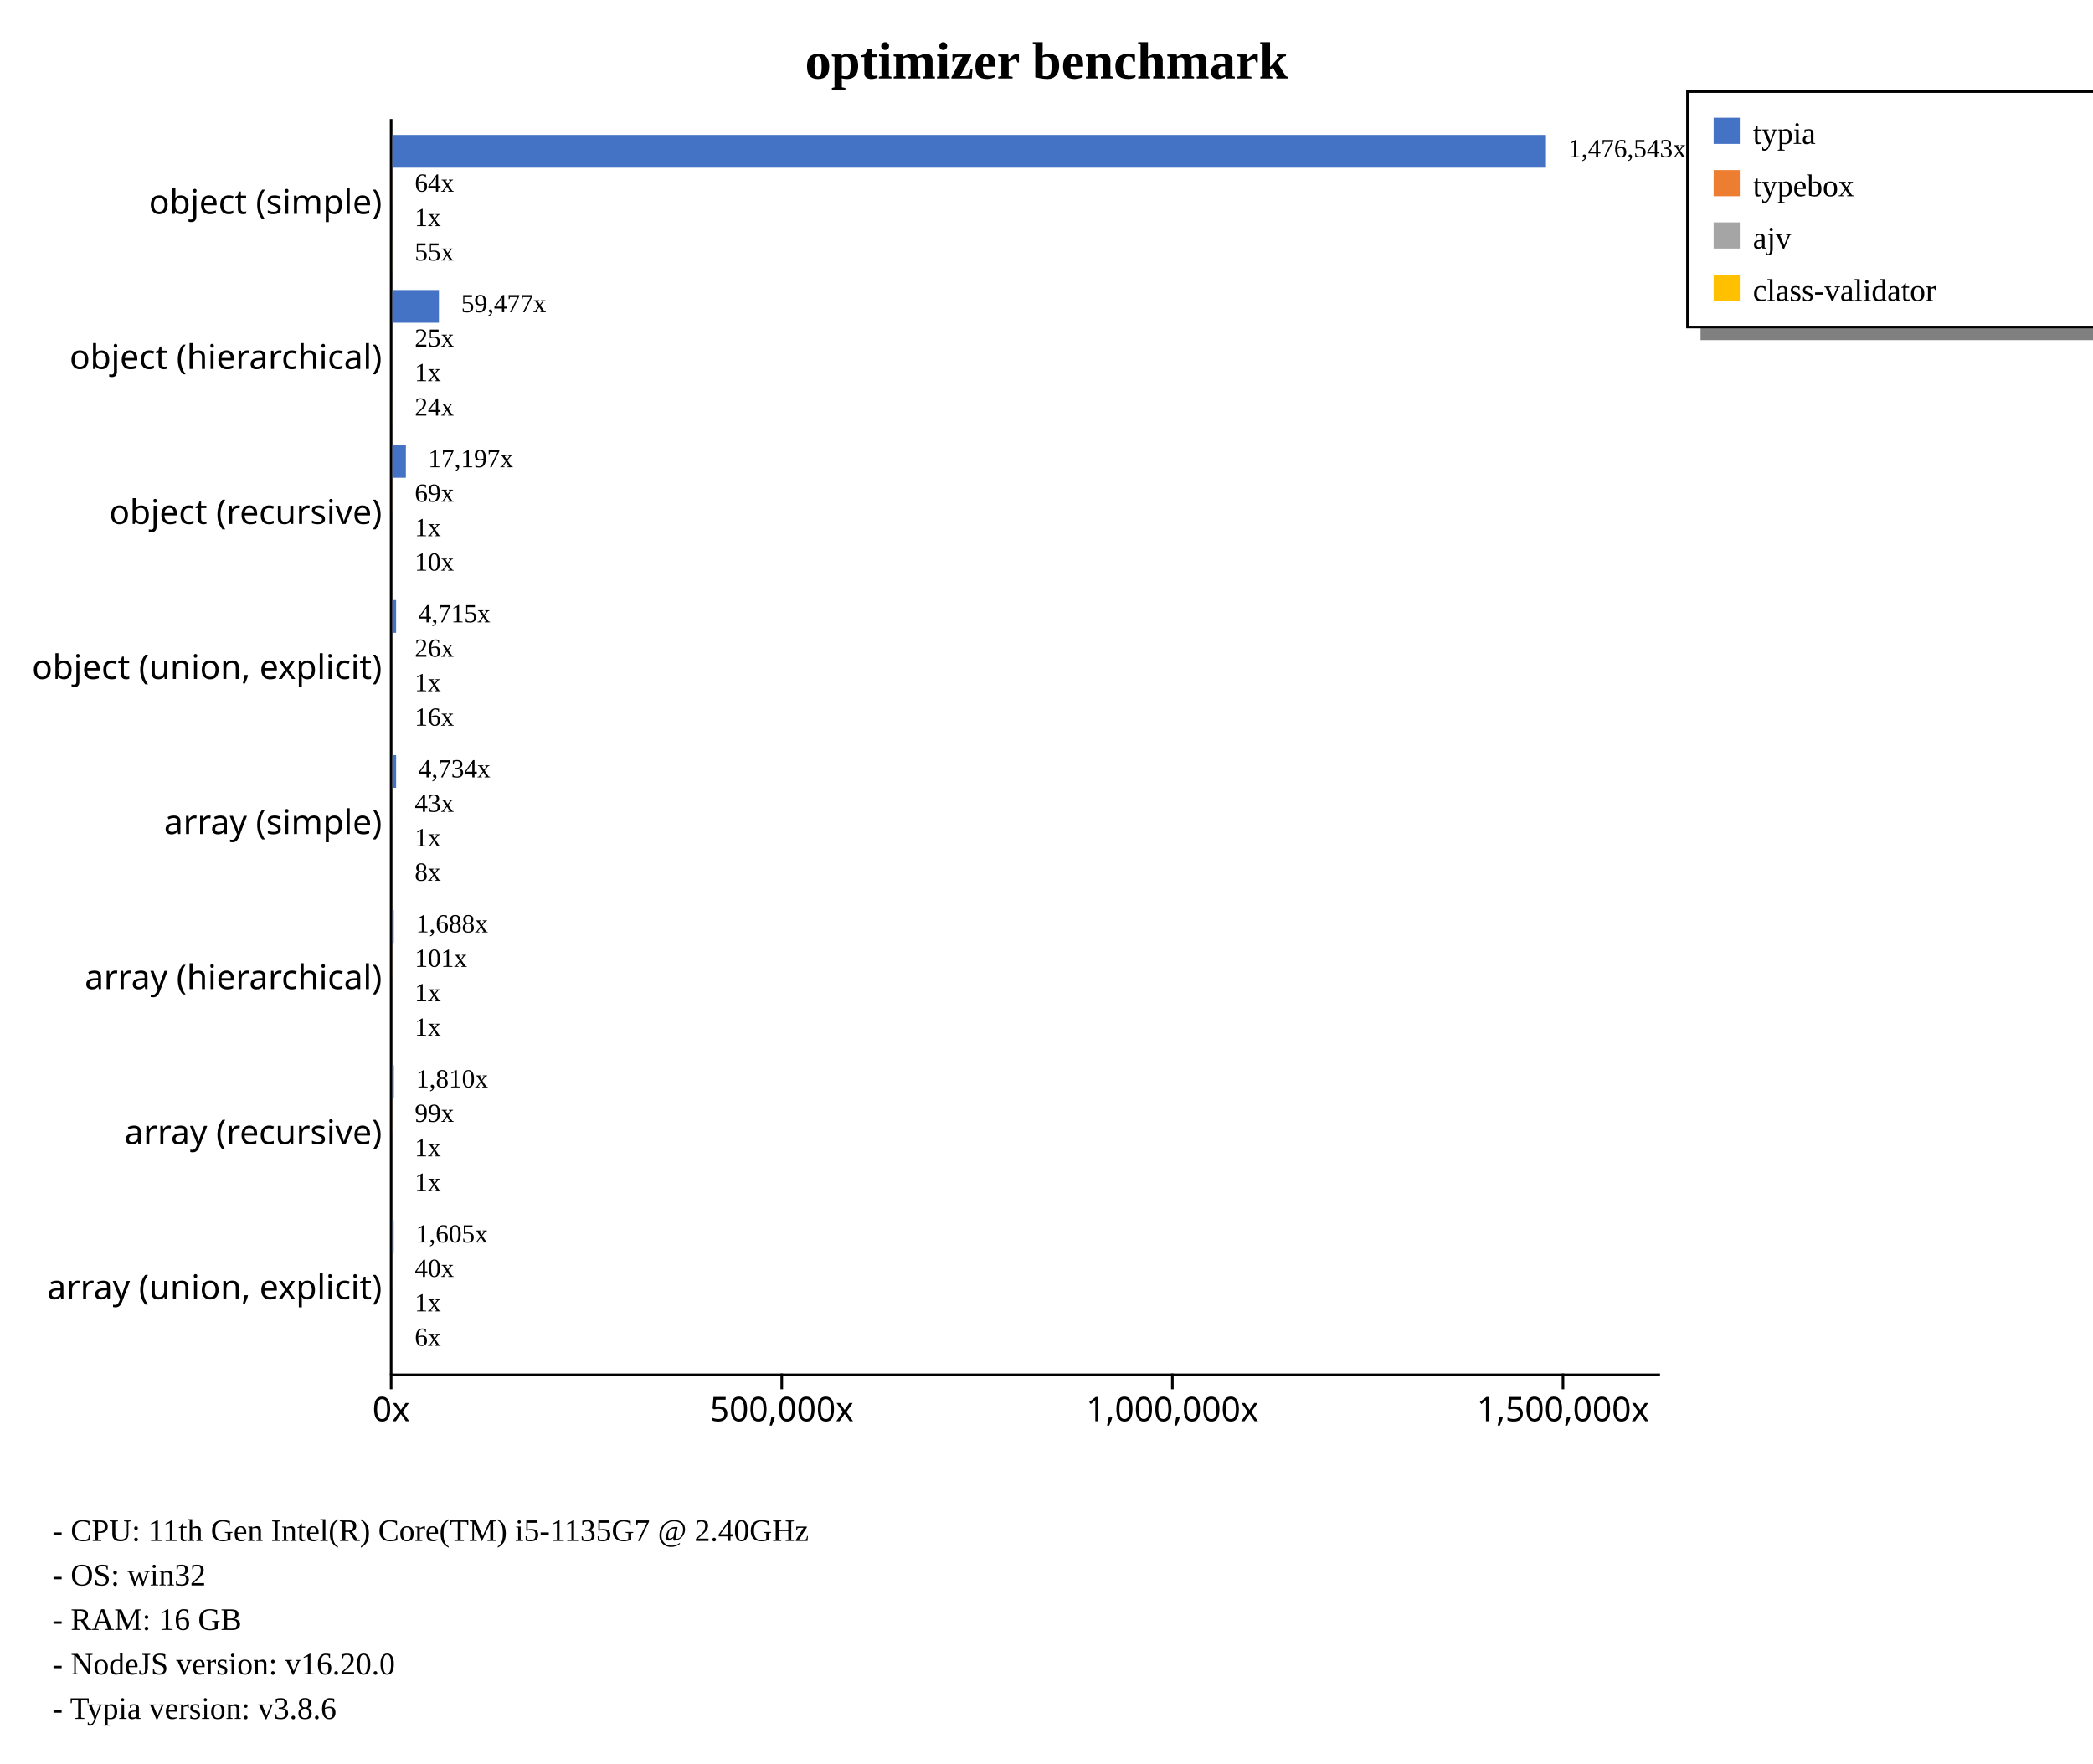
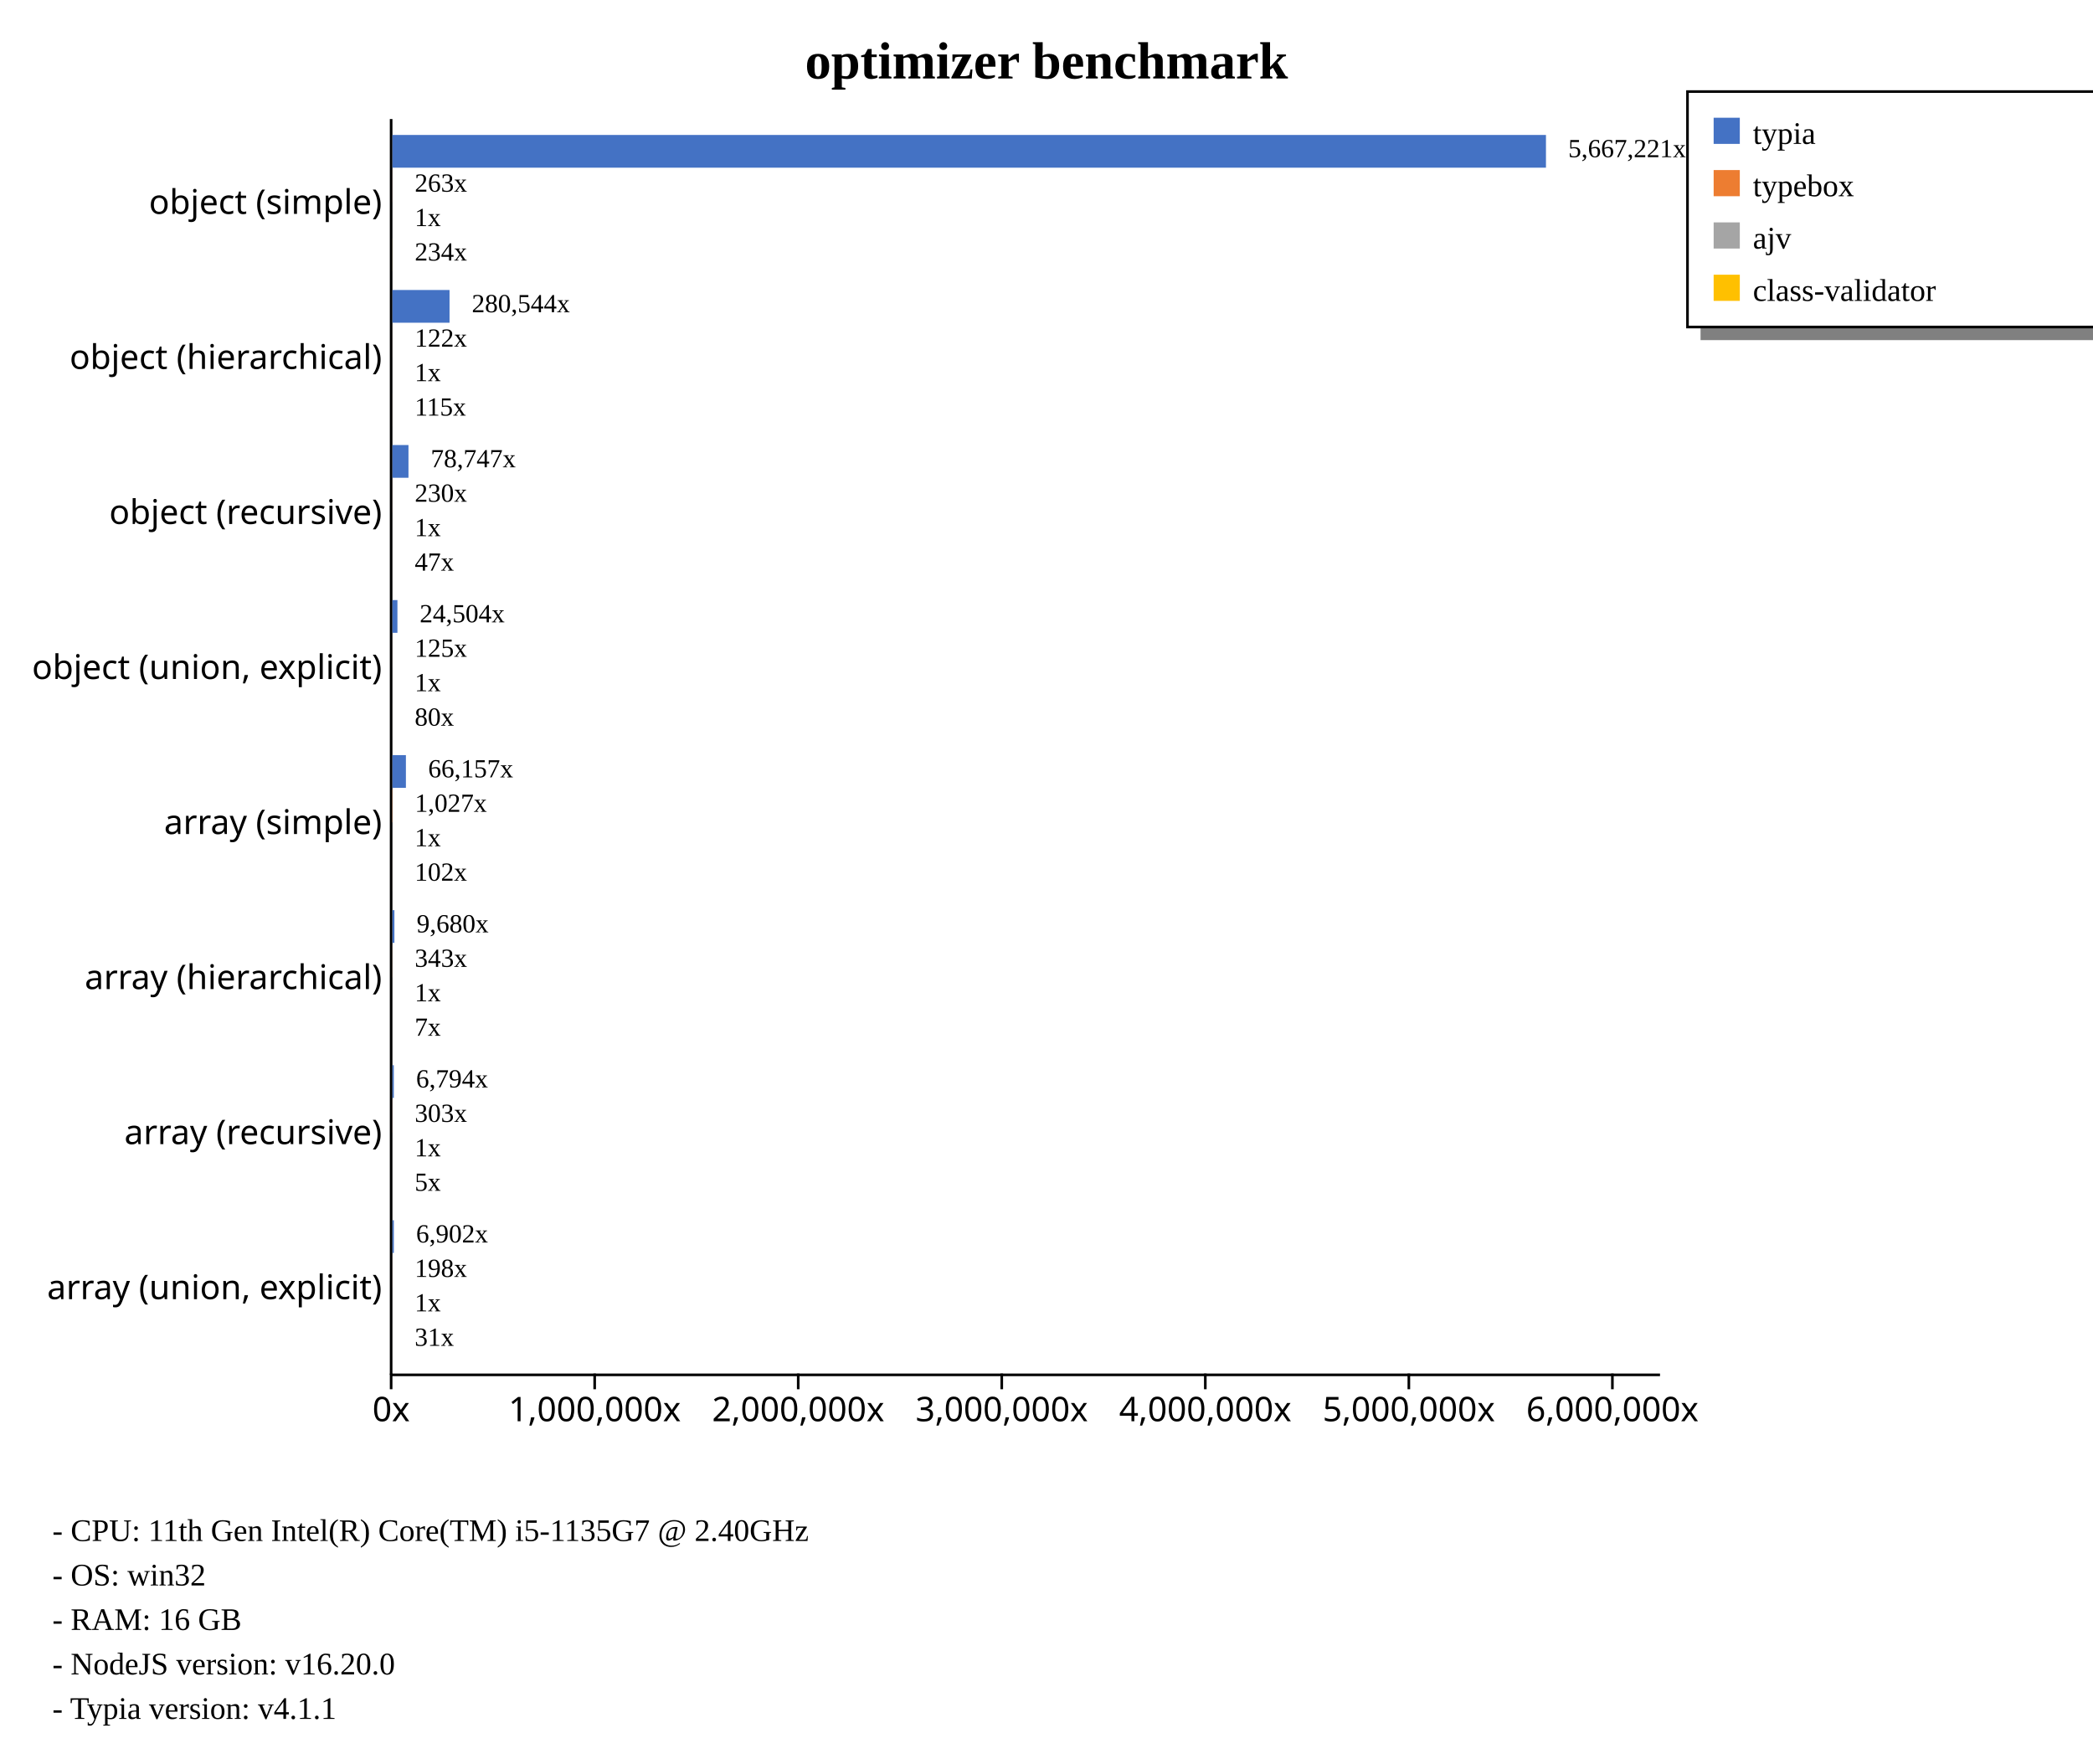
<svg xmlns="http://www.w3.org/2000/svg" width="800" height="674" style="background-color: white;">
  <g class="y axis" transform="translate(149,45)" fill="none" font-size="10" font-family="sans-serif" text-anchor="end" style="font-size: 13px;">
    <path class="domain" stroke="currentColor" d="M0.5,0.5V480.5" />
    <g class="tick" opacity="1" transform="translate(0,32.59259)" style="font-size: 13px;">
      <line stroke="currentColor" x2="0" />
      <text fill="currentColor" x="-3" dy="0.32em">object (simple)    </text>
    </g>
    <g class="tick" opacity="1" transform="translate(0,91.85185)" style="font-size: 13px;">
      <line stroke="currentColor" x2="0" />
      <text fill="currentColor" x="-3" dy="0.32em">object (hierarchical)    </text>
    </g>
    <g class="tick" opacity="1" transform="translate(0,151.1111)" style="font-size: 13px;">
      <line stroke="currentColor" x2="0" />
      <text fill="currentColor" x="-3" dy="0.32em">object (recursive)    </text>
    </g>
    <g class="tick" opacity="1" transform="translate(0,210.3704)" style="font-size: 13px;">
      <line stroke="currentColor" x2="0" />
      <text fill="currentColor" x="-3" dy="0.32em">object (union, explicit)    </text>
    </g>
    <g class="tick" opacity="1" transform="translate(0,269.6296)" style="font-size: 13px;">
      <line stroke="currentColor" x2="0" />
      <text fill="currentColor" x="-3" dy="0.32em">array (simple)    </text>
    </g>
    <g class="tick" opacity="1" transform="translate(0,328.8889)" style="font-size: 13px;">
      <line stroke="currentColor" x2="0" />
      <text fill="currentColor" x="-3" dy="0.32em">array (hierarchical)    </text>
    </g>
    <g class="tick" opacity="1" transform="translate(0,388.1481)" style="font-size: 13px;">
      <line stroke="currentColor" x2="0" />
      <text fill="currentColor" x="-3" dy="0.32em">array (recursive)    </text>
    </g>
    <g class="tick" opacity="1" transform="translate(0,447.4074)" style="font-size: 13px;">
      <line stroke="currentColor" x2="0" />
      <text fill="currentColor" x="-3" dy="0.32em">array (union, explicit)    </text>
    </g>
  </g>
  <g class="x axis" transform="translate(149,525)" fill="none" font-size="10" font-family="sans-serif" text-anchor="middle" style="font-size: 13px;">
    <path class="domain" stroke="currentColor" d="M0.5,0.5H485.5" />
    <g class="tick" opacity="1" transform="translate(0.5,0)" style="font-size: 13px;">
      <line stroke="currentColor" y2="6" />
      <text fill="currentColor" y="9" dy="0.71em">0x</text>
    </g>
-     <g class="tick" opacity="1" transform="translate(149.8045,0)" style="font-size: 13px;">
-       <line stroke="currentColor" y2="6" />
-       <text fill="currentColor" y="9" dy="0.71em">500,000x</text>
-     </g>
-     <g class="tick" opacity="1" transform="translate(299.109,0)" style="font-size: 13px;">
+     <g class="tick" opacity="1" transform="translate(78.29988,0)" style="font-size: 13px;">
      <line stroke="currentColor" y2="6" />
      <text fill="currentColor" y="9" dy="0.71em">1,000,000x</text>
    </g>
-     <g class="tick" opacity="1" transform="translate(448.4134,0)" style="font-size: 13px;">
+     <g class="tick" opacity="1" transform="translate(156.0998,0)" style="font-size: 13px;">
      <line stroke="currentColor" y2="6" />
-       <text fill="currentColor" y="9" dy="0.71em">1,500,000x</text>
+       <text fill="currentColor" y="9" dy="0.71em">2,000,000x</text>
+     </g>
+     <g class="tick" opacity="1" transform="translate(233.8996,0)" style="font-size: 13px;">
+       <line stroke="currentColor" y2="6" />
+       <text fill="currentColor" y="9" dy="0.71em">3,000,000x</text>
+     </g>
+     <g class="tick" opacity="1" transform="translate(311.6995,0)" style="font-size: 13px;">
+       <line stroke="currentColor" y2="6" />
+       <text fill="currentColor" y="9" dy="0.71em">4,000,000x</text>
+     </g>
+     <g class="tick" opacity="1" transform="translate(389.4994,0)" style="font-size: 13px;">
+       <line stroke="currentColor" y2="6" />
+       <text fill="currentColor" y="9" dy="0.71em">5,000,000x</text>
+     </g>
+     <g class="tick" opacity="1" transform="translate(467.2993,0)" style="font-size: 13px;">
+       <line stroke="currentColor" y2="6" />
+       <text fill="currentColor" y="9" dy="0.71em">6,000,000x</text>
    </g>
  </g>
  <text transform="translate(400, 30)" style="text-anchor: middle; font-size: 20px; font-weight: bold;">optimizer benchmark</text>
  <rect x="650" y="125" width="230" height="5" fill="gray" />
  <rect x="645" y="35" width="230" height="90" fill="none" stroke="black" />
  <rect x="655" y="45" width="10" height="10" style="fill: #4472c4;" />
  <text x="670" y="55" style="font-size: 12px;">typia</text>
  <rect x="655" y="65" width="10" height="10" style="fill: #ed7d31;" />
  <text x="670" y="75" style="font-size: 12px;">typebox</text>
  <rect x="655" y="85" width="10" height="10" style="fill: #a5a5a5;" />
  <text x="670" y="95" style="font-size: 12px;">ajv</text>
  <rect x="655" y="105" width="10" height="10" style="fill: #ffc000;" />
  <text x="670" y="115" style="font-size: 12px;">class-validator</text>
  <text x="20" y="589" style="font-size: 12px;">  - CPU: 11th Gen Intel(R) Core(TM) i5-1135G7 @ 2.40GHz</text>
  <text x="20" y="606" style="font-size: 12px;">  - OS: win32</text>
  <text x="20" y="623" style="font-size: 12px;">  - RAM: 16 GB</text>
  <text x="20" y="640" style="font-size: 12px;">  - NodeJS version: v16.20.0</text>
-   <text x="20" y="657" style="font-size: 12px;">  - Typia version: v3.8.6</text>
+   <text x="20" y="657" style="font-size: 12px;">  - Typia version: v4.1.1</text>
  <g style="font-size: 13px;">
    <g style="font-size: 13px;">
      <rect x="150" y="51.584" width="440.909" height="12.51" fill="#4472c4" />
-       <rect x="150" y="64.753" width="0.019" height="12.51" fill="#ed7d31" />
+       <rect x="150" y="64.753" width="0.02" height="12.51" fill="#ed7d31" />
      <rect x="150" y="77.922" width="0" height="12.51" fill="#a5a5a5" />
-       <rect x="150" y="91.091" width="0.016" height="12.51" fill="#ffc000" />
-       <text class="label" x="599.409" y="60.084" font-size="10px">1,476,543x</text>
-       <text class="label" x="158.519" y="73.253" font-size="10px">64x</text>
+       <rect x="150" y="91.091" width="0.018" height="12.51" fill="#ffc000" />
+       <text class="label" x="599.409" y="60.084" font-size="10px">5,667,221x</text>
+       <text class="label" x="158.52" y="73.253" font-size="10px">263x</text>
      <text class="label" x="158.5" y="86.422" font-size="10px">1x</text>
-       <text class="label" x="158.516" y="99.591" font-size="10px">55x</text>
+       <text class="label" x="158.518" y="99.591" font-size="10px">234x</text>
      <text class="label" x="595.909" y="61.584" font-size="8px" />
-       <text class="label" x="155.019" y="74.753" font-size="8px" />
+       <text class="label" x="155.02" y="74.753" font-size="8px" />
      <text class="label" x="155" y="87.922" font-size="8px" />
-       <text class="label" x="155.016" y="101.091" font-size="8px" />
+       <text class="label" x="155.018" y="101.091" font-size="8px" />
    </g>
    <g style="font-size: 13px;">
-       <rect x="150" y="110.844" width="17.761" height="12.51" fill="#4472c4" />
-       <rect x="150" y="124.012" width="0.008" height="12.51" fill="#ed7d31" />
+       <rect x="150" y="110.844" width="21.826" height="12.51" fill="#4472c4" />
+       <rect x="150" y="124.012" width="0.01" height="12.51" fill="#ed7d31" />
      <rect x="150" y="137.181" width="0" height="12.51" fill="#a5a5a5" />
-       <rect x="150" y="150.35" width="0.007" height="12.51" fill="#ffc000" />
-       <text class="label" x="176.261" y="119.344" font-size="10px">59,477x</text>
-       <text class="label" x="158.508" y="132.512" font-size="10px">25x</text>
+       <rect x="150" y="150.35" width="0.009" height="12.51" fill="#ffc000" />
+       <text class="label" x="180.326" y="119.344" font-size="10px">280,544x</text>
+       <text class="label" x="158.51" y="132.512" font-size="10px">122x</text>
      <text class="label" x="158.5" y="145.681" font-size="10px">1x</text>
-       <text class="label" x="158.507" y="158.85" font-size="10px">24x</text>
-       <text class="label" x="172.761" y="120.844" font-size="8px" />
-       <text class="label" x="155.008" y="134.012" font-size="8px" />
+       <text class="label" x="158.509" y="158.85" font-size="10px">115x</text>
+       <text class="label" x="176.826" y="120.844" font-size="8px" />
+       <text class="label" x="155.01" y="134.012" font-size="8px" />
      <text class="label" x="155" y="147.181" font-size="8px" />
-       <text class="label" x="155.007" y="160.35" font-size="8px" />
+       <text class="label" x="155.009" y="160.35" font-size="8px" />
    </g>
    <g style="font-size: 13px;">
-       <rect x="150" y="170.103" width="5.135" height="12.51" fill="#4472c4" />
-       <rect x="150" y="183.272" width="0.021" height="12.51" fill="#ed7d31" />
+       <rect x="150" y="170.103" width="6.127" height="12.51" fill="#4472c4" />
+       <rect x="150" y="183.272" width="0.018" height="12.51" fill="#ed7d31" />
      <rect x="150" y="196.44" width="0" height="12.51" fill="#a5a5a5" />
-       <rect x="150" y="209.609" width="0.003" height="12.51" fill="#ffc000" />
-       <text class="label" x="163.635" y="178.603" font-size="10px">17,197x</text>
-       <text class="label" x="158.521" y="191.772" font-size="10px">69x</text>
+       <rect x="150" y="209.609" width="0.004" height="12.51" fill="#ffc000" />
+       <text class="label" x="164.627" y="178.603" font-size="10px">78,747x</text>
+       <text class="label" x="158.518" y="191.772" font-size="10px">230x</text>
      <text class="label" x="158.5" y="204.94" font-size="10px">1x</text>
-       <text class="label" x="158.503" y="218.109" font-size="10px">10x</text>
-       <text class="label" x="160.135" y="180.103" font-size="8px" />
-       <text class="label" x="155.021" y="193.272" font-size="8px" />
+       <text class="label" x="158.504" y="218.109" font-size="10px">47x</text>
+       <text class="label" x="161.127" y="180.103" font-size="8px" />
+       <text class="label" x="155.018" y="193.272" font-size="8px" />
      <text class="label" x="155" y="206.44" font-size="8px" />
-       <text class="label" x="155.003" y="219.609" font-size="8px" />
+       <text class="label" x="155.004" y="219.609" font-size="8px" />
    </g>
    <g style="font-size: 13px;">
-       <rect x="150" y="229.362" width="1.408" height="12.51" fill="#4472c4" />
-       <rect x="150" y="242.531" width="0.008" height="12.51" fill="#ed7d31" />
+       <rect x="150" y="229.362" width="1.906" height="12.51" fill="#4472c4" />
+       <rect x="150" y="242.531" width="0.01" height="12.51" fill="#ed7d31" />
      <rect x="150" y="255.7" width="0" height="12.51" fill="#a5a5a5" />
-       <rect x="150" y="268.868" width="0.005" height="12.51" fill="#ffc000" />
-       <text class="label" x="159.908" y="237.862" font-size="10px">4,715x</text>
-       <text class="label" x="158.508" y="251.031" font-size="10px">26x</text>
+       <rect x="150" y="268.868" width="0.006" height="12.51" fill="#ffc000" />
+       <text class="label" x="160.406" y="237.862" font-size="10px">24,504x</text>
+       <text class="label" x="158.51" y="251.031" font-size="10px">125x</text>
      <text class="label" x="158.5" y="264.2" font-size="10px">1x</text>
-       <text class="label" x="158.505" y="277.368" font-size="10px">16x</text>
-       <text class="label" x="156.408" y="239.362" font-size="8px" />
-       <text class="label" x="155.008" y="252.531" font-size="8px" />
+       <text class="label" x="158.506" y="277.368" font-size="10px">80x</text>
+       <text class="label" x="156.906" y="239.362" font-size="8px" />
+       <text class="label" x="155.01" y="252.531" font-size="8px" />
      <text class="label" x="155" y="265.7" font-size="8px" />
-       <text class="label" x="155.005" y="278.868" font-size="8px" />
+       <text class="label" x="155.006" y="278.868" font-size="8px" />
    </g>
    <g style="font-size: 13px;">
-       <rect x="150" y="288.621" width="1.413" height="12.51" fill="#4472c4" />
-       <rect x="150" y="301.79" width="0.013" height="12.51" fill="#ed7d31" />
+       <rect x="150" y="288.621" width="5.147" height="12.51" fill="#4472c4" />
+       <rect x="150" y="301.79" width="0.08" height="12.51" fill="#ed7d31" />
      <rect x="150" y="314.959" width="0" height="12.51" fill="#a5a5a5" />
-       <rect x="150" y="328.128" width="0.002" height="12.51" fill="#ffc000" />
-       <text class="label" x="159.913" y="297.121" font-size="10px">4,734x</text>
-       <text class="label" x="158.513" y="310.29" font-size="10px">43x</text>
+       <rect x="150" y="328.128" width="0.008" height="12.51" fill="#ffc000" />
+       <text class="label" x="163.647" y="297.121" font-size="10px">66,157x</text>
+       <text class="label" x="158.58" y="310.29" font-size="10px">1,027x</text>
      <text class="label" x="158.5" y="323.459" font-size="10px">1x</text>
-       <text class="label" x="158.502" y="336.628" font-size="10px">8x</text>
-       <text class="label" x="156.413" y="298.621" font-size="8px" />
-       <text class="label" x="155.013" y="311.79" font-size="8px" />
+       <text class="label" x="158.508" y="336.628" font-size="10px">102x</text>
+       <text class="label" x="160.147" y="298.621" font-size="8px" />
+       <text class="label" x="155.08" y="311.79" font-size="8px" />
      <text class="label" x="155" y="324.959" font-size="8px" />
-       <text class="label" x="155.002" y="338.128" font-size="8px" />
+       <text class="label" x="155.008" y="338.128" font-size="8px" />
    </g>
    <g style="font-size: 13px;">
-       <rect x="150" y="347.881" width="0.504" height="12.51" fill="#4472c4" />
-       <rect x="150" y="361.049" width="0.03" height="12.51" fill="#ed7d31" />
+       <rect x="150" y="347.881" width="0.753" height="12.51" fill="#4472c4" />
+       <rect x="150" y="361.049" width="0.027" height="12.51" fill="#ed7d31" />
      <rect x="150" y="374.218" width="0" height="12.51" fill="#a5a5a5" />
-       <rect x="150" y="387.387" width="0" height="12.51" fill="#ffc000" />
-       <text class="label" x="159.004" y="356.381" font-size="10px">1,688x</text>
-       <text class="label" x="158.53" y="369.549" font-size="10px">101x</text>
+       <rect x="150" y="387.387" width="0.001" height="12.51" fill="#ffc000" />
+       <text class="label" x="159.253" y="356.381" font-size="10px">9,680x</text>
+       <text class="label" x="158.527" y="369.549" font-size="10px">343x</text>
      <text class="label" x="158.5" y="382.718" font-size="10px">1x</text>
-       <text class="label" x="158.5" y="395.887" font-size="10px">1x</text>
-       <text class="label" x="155.504" y="357.881" font-size="8px" />
-       <text class="label" x="155.03" y="371.049" font-size="8px" />
+       <text class="label" x="158.501" y="395.887" font-size="10px">7x</text>
+       <text class="label" x="155.753" y="357.881" font-size="8px" />
+       <text class="label" x="155.027" y="371.049" font-size="8px" />
      <text class="label" x="155" y="384.218" font-size="8px" />
-       <text class="label" x="155" y="397.387" font-size="8px" />
+       <text class="label" x="155.001" y="397.387" font-size="8px" />
    </g>
    <g style="font-size: 13px;">
-       <rect x="150" y="407.14" width="0.54" height="12.51" fill="#4472c4" />
-       <rect x="150" y="420.309" width="0.029" height="12.51" fill="#ed7d31" />
+       <rect x="150" y="407.14" width="0.529" height="12.51" fill="#4472c4" />
+       <rect x="150" y="420.309" width="0.024" height="12.51" fill="#ed7d31" />
      <rect x="150" y="433.477" width="0" height="12.51" fill="#a5a5a5" />
      <rect x="150" y="446.646" width="0" height="12.51" fill="#ffc000" />
-       <text class="label" x="159.04" y="415.64" font-size="10px">1,810x</text>
-       <text class="label" x="158.529" y="428.809" font-size="10px">99x</text>
+       <text class="label" x="159.029" y="415.64" font-size="10px">6,794x</text>
+       <text class="label" x="158.524" y="428.809" font-size="10px">303x</text>
      <text class="label" x="158.5" y="441.977" font-size="10px">1x</text>
-       <text class="label" x="158.5" y="455.146" font-size="10px">1x</text>
-       <text class="label" x="155.54" y="417.14" font-size="8px" />
-       <text class="label" x="155.029" y="430.309" font-size="8px" />
+       <text class="label" x="158.5" y="455.146" font-size="10px">5x</text>
+       <text class="label" x="155.529" y="417.14" font-size="8px" />
+       <text class="label" x="155.024" y="430.309" font-size="8px" />
      <text class="label" x="155" y="443.477" font-size="8px" />
      <text class="label" x="155" y="456.646" font-size="8px" />
    </g>
    <g style="font-size: 13px;">
-       <rect x="150" y="466.399" width="0.479" height="12.51" fill="#4472c4" />
-       <rect x="150" y="479.568" width="0.012" height="12.51" fill="#ed7d31" />
+       <rect x="150" y="466.399" width="0.537" height="12.51" fill="#4472c4" />
+       <rect x="150" y="479.568" width="0.015" height="12.51" fill="#ed7d31" />
      <rect x="150" y="492.737" width="0" height="12.51" fill="#a5a5a5" />
      <rect x="150" y="505.905" width="0.002" height="12.51" fill="#ffc000" />
-       <text class="label" x="158.979" y="474.899" font-size="10px">1,605x</text>
-       <text class="label" x="158.512" y="488.068" font-size="10px">40x</text>
+       <text class="label" x="159.037" y="474.899" font-size="10px">6,902x</text>
+       <text class="label" x="158.515" y="488.068" font-size="10px">198x</text>
      <text class="label" x="158.5" y="501.237" font-size="10px">1x</text>
-       <text class="label" x="158.502" y="514.405" font-size="10px">6x</text>
-       <text class="label" x="155.479" y="476.399" font-size="8px" />
-       <text class="label" x="155.012" y="489.568" font-size="8px" />
+       <text class="label" x="158.502" y="514.405" font-size="10px">31x</text>
+       <text class="label" x="155.537" y="476.399" font-size="8px" />
+       <text class="label" x="155.015" y="489.568" font-size="8px" />
      <text class="label" x="155" y="502.737" font-size="8px" />
      <text class="label" x="155.002" y="515.905" font-size="8px" />
    </g>
  </g>
</svg>
